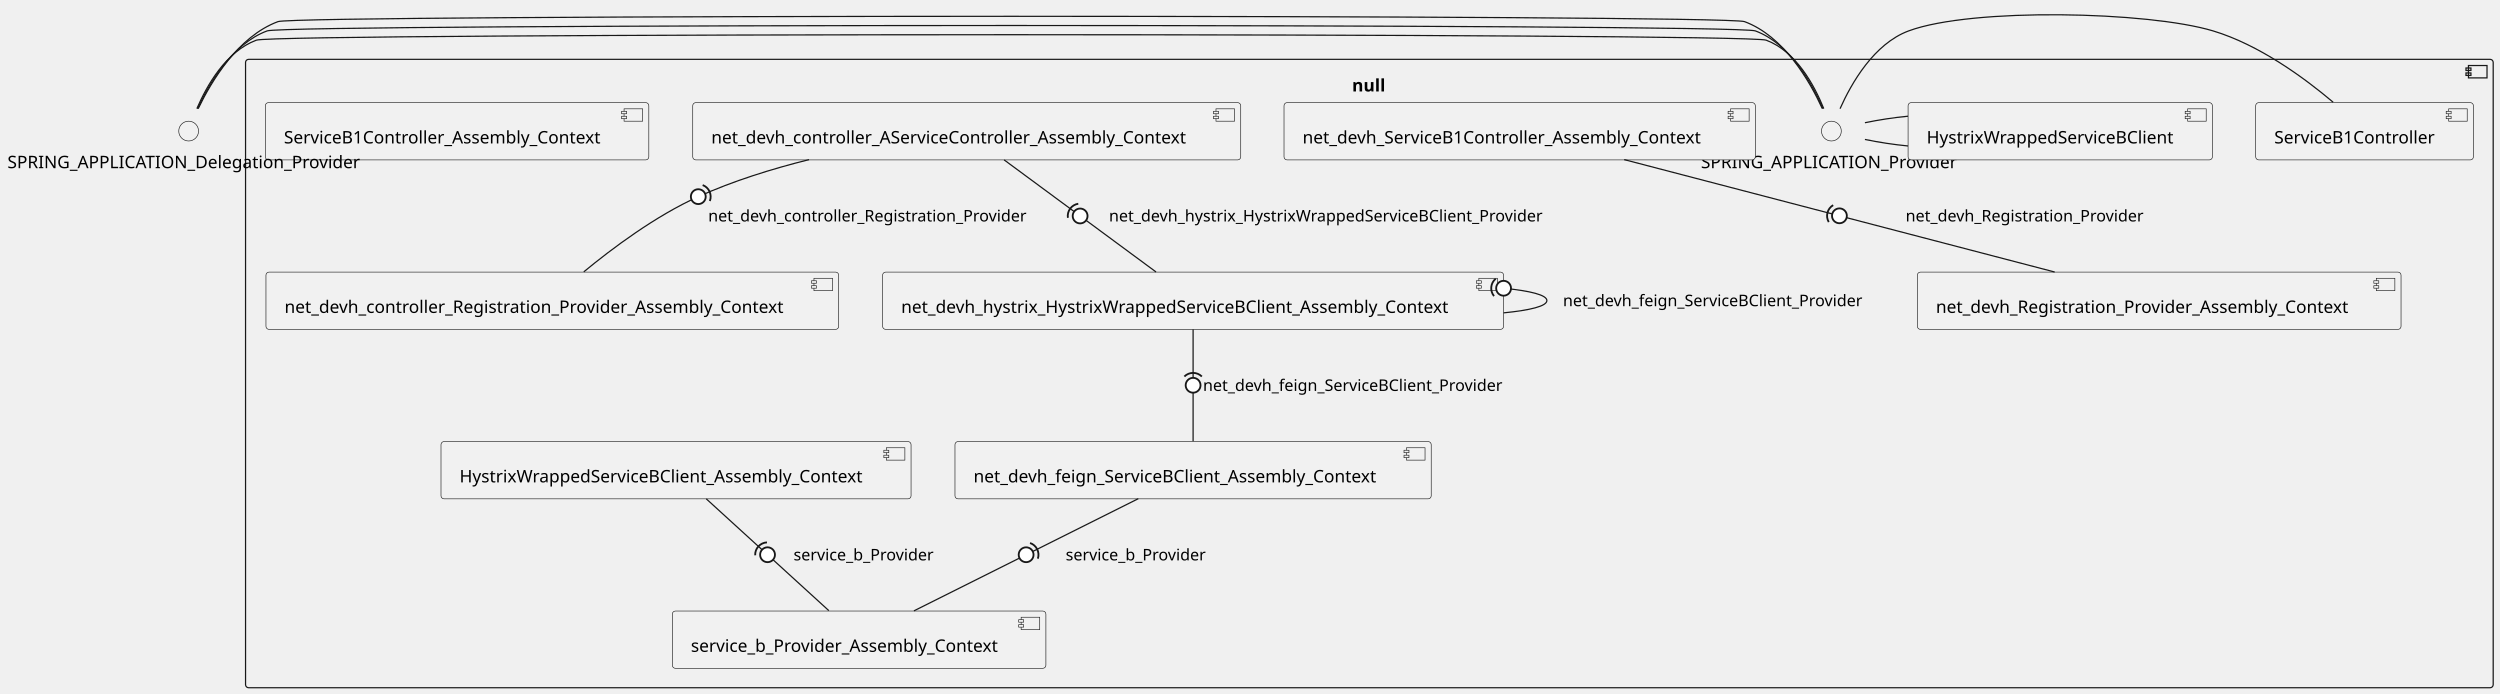
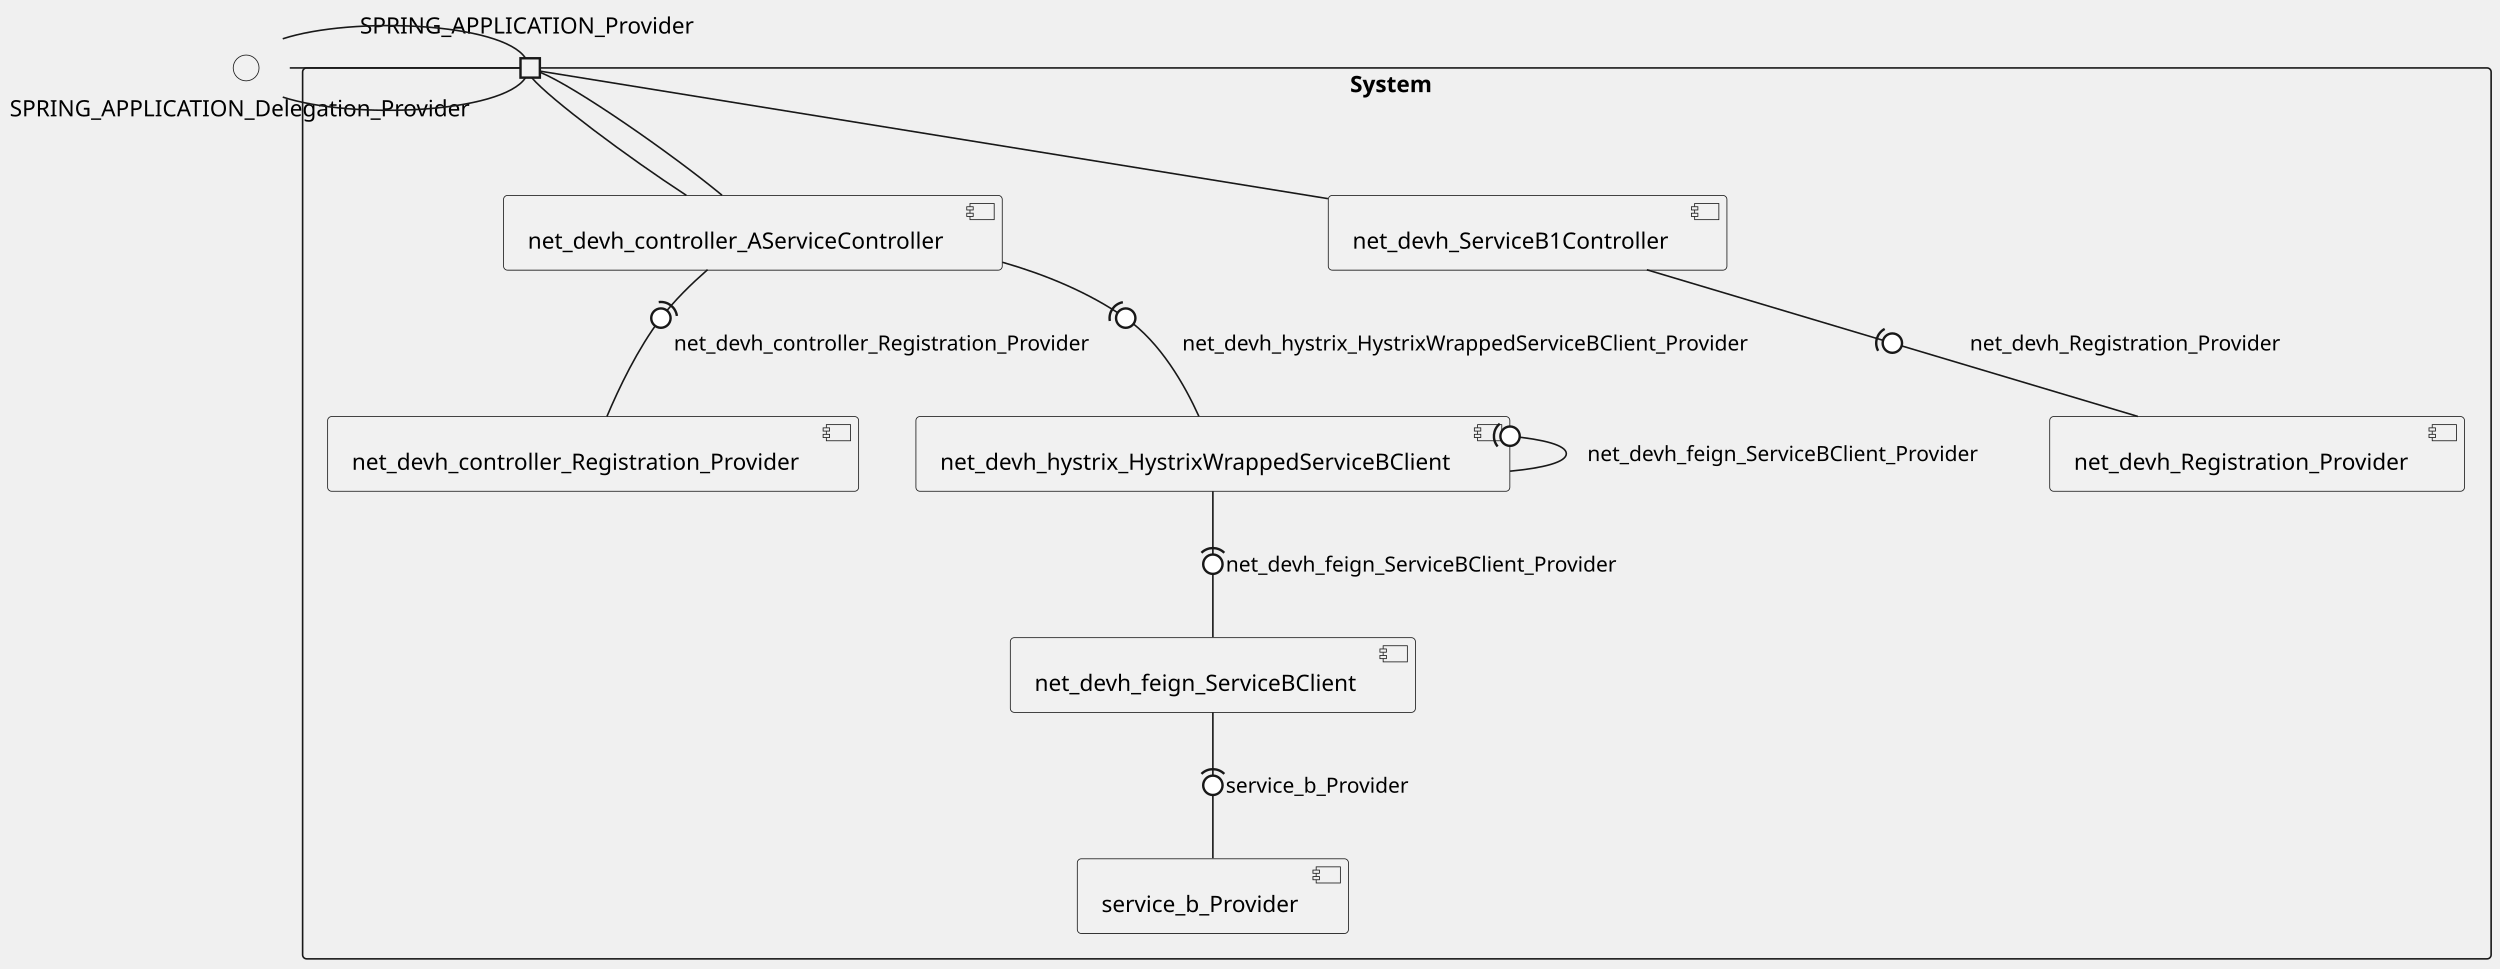
- <svg xmlns="http://www.w3.org/2000/svg" xmlns:xlink="http://www.w3.org/1999/xlink" contentStyleType="text/css" height="561px" preserveAspectRatio="none" style="width:2021px;height:561px;background:#FFFFFF;" version="1.1" viewBox="0 0 2021 561" width="2021px" zoomAndPan="magnify">
+ <svg xmlns="http://www.w3.org/2000/svg" xmlns:xlink="http://www.w3.org/1999/xlink" contentStyleType="text/css" height="600px" preserveAspectRatio="none" style="width:1549px;height:600px;background:#FFFFFF;" version="1.1" viewBox="0 0 1549 600" width="1549px" zoomAndPan="magnify">
  <defs />
  <g>
-     <g id="cluster_null">
-       <rect fill="none" height="508" rx="2.5" ry="2.5" style="stroke:#181818;stroke-width:1.0;" width="1817" x="198.5" y="47.97" />
-       <rect fill="none" height="10" style="stroke:#181818;stroke-width:1.0;" width="15" x="1995.5" y="52.97" />
-       <rect fill="none" height="2" style="stroke:#181818;stroke-width:1.0;" width="4" x="1993.5" y="54.97" />
-       <rect fill="none" height="2" style="stroke:#181818;stroke-width:1.0;" width="4" x="1993.5" y="58.97" />
-       <text fill="#000000" font-family="sans-serif" font-size="14" font-weight="bold" lengthAdjust="spacing" textLength="28" x="1093" y="73.965">null</text>
+     <g id="cluster_System">
+       <rect fill="none" height="552" rx="2.5" ry="2.5" style="stroke:#181818;stroke-width:1.0;" width="1356" x="187.5" y="42.099" />
+       <text fill="#000000" font-family="sans-serif" font-size="14" font-weight="bold" lengthAdjust="spacing" textLength="58" x="836.5" y="57.094">System</text>
    </g>
-     <g id="elem_SPRING_APPLICATION_Provider">
-       <ellipse cx="1480.5" cy="105.97" fill="#F1F1F1" rx="8" ry="8" style="stroke:#181818;stroke-width:0.5;" />
-       <text fill="#000000" font-family="sans-serif" font-size="14" lengthAdjust="spacing" textLength="211" x="1375" y="135.965">SPRING_APPLICATION_Provider</text>
-     </g>
-     <g id="elem_ServiceB1Controller">
-       <rect fill="#F1F1F1" height="46.297" rx="2.5" ry="2.5" style="stroke:#181818;stroke-width:0.5;" width="176" x="1823.5" y="82.97" />
-       <rect fill="#F1F1F1" height="10" style="stroke:#181818;stroke-width:0.5;" width="15" x="1979.5" y="87.97" />
-       <rect fill="#F1F1F1" height="2" style="stroke:#181818;stroke-width:0.5;" width="4" x="1977.5" y="89.97" />
-       <rect fill="#F1F1F1" height="2" style="stroke:#181818;stroke-width:0.5;" width="4" x="1977.5" y="93.97" />
-       <text fill="#000000" font-family="sans-serif" font-size="14" lengthAdjust="spacing" textLength="136" x="1838.5" y="115.965">ServiceB1Controller</text>
-     </g>
-     <g id="elem_HystrixWrappedServiceBClient">
-       <rect fill="#F1F1F1" height="46.297" rx="2.5" ry="2.5" style="stroke:#181818;stroke-width:0.5;" width="246" x="1542.5" y="82.97" />
-       <rect fill="#F1F1F1" height="10" style="stroke:#181818;stroke-width:0.5;" width="15" x="1768.5" y="87.97" />
-       <rect fill="#F1F1F1" height="2" style="stroke:#181818;stroke-width:0.5;" width="4" x="1766.5" y="89.97" />
-       <rect fill="#F1F1F1" height="2" style="stroke:#181818;stroke-width:0.5;" width="4" x="1766.5" y="93.97" />
-       <text fill="#000000" font-family="sans-serif" font-size="14" lengthAdjust="spacing" textLength="206" x="1557.5" y="115.965">HystrixWrappedServiceBClient</text>
-     </g>
-     <g id="elem_net_devh_ServiceB1Controller_Assembly_Context">
-       <a href="yidongnan-spring-cloud-netflix-example.repository#_3QX2WLw4Ee6bT80UVZXLJg" target="_top" title="yidongnan-spring-cloud-netflix-example.repository#_3QX2WLw4Ee6bT80UVZXLJg" xlink:actuate="onRequest" xlink:href="yidongnan-spring-cloud-netflix-example.repository#_3QX2WLw4Ee6bT80UVZXLJg" xlink:show="new" xlink:title="yidongnan-spring-cloud-netflix-example.repository#_3QX2WLw4Ee6bT80UVZXLJg" xlink:type="simple">
-         <rect fill="#F1F1F1" height="46.297" rx="2.5" ry="2.5" style="stroke:#181818;stroke-width:0.5;" width="381" x="1038" y="82.97" />
-         <rect fill="#F1F1F1" height="10" style="stroke:#181818;stroke-width:0.5;" width="15" x="1399" y="87.97" />
-         <rect fill="#F1F1F1" height="2" style="stroke:#181818;stroke-width:0.5;" width="4" x="1397" y="89.97" />
-         <rect fill="#F1F1F1" height="2" style="stroke:#181818;stroke-width:0.5;" width="4" x="1397" y="93.97" />
-         <text fill="#000000" font-family="sans-serif" font-size="14" lengthAdjust="spacing" textLength="341" x="1053" y="115.965">net_devh_ServiceB1Controller_Assembly_Context</text>
+     <g id="elem_net_devh_Registration_Provider">
+       <a href="yidongnan-spring-cloud-netflix-example.repository#_oHivgsApEe6ifLIxQynCbQ" target="_top" title="yidongnan-spring-cloud-netflix-example.repository#_oHivgsApEe6ifLIxQynCbQ" xlink:actuate="onRequest" xlink:href="yidongnan-spring-cloud-netflix-example.repository#_oHivgsApEe6ifLIxQynCbQ" xlink:show="new" xlink:title="yidongnan-spring-cloud-netflix-example.repository#_oHivgsApEe6ifLIxQynCbQ" xlink:type="simple">
+         <rect fill="#F1F1F1" height="46.297" rx="2.5" ry="2.5" style="stroke:#181818;stroke-width:0.5;" width="257" x="1270" y="258.099" />
+         <rect fill="#F1F1F1" height="10" style="stroke:#181818;stroke-width:0.5;" width="15" x="1507" y="263.099" />
+         <rect fill="#F1F1F1" height="2" style="stroke:#181818;stroke-width:0.5;" width="4" x="1505" y="265.099" />
+         <rect fill="#F1F1F1" height="2" style="stroke:#181818;stroke-width:0.5;" width="4" x="1505" y="269.099" />
+         <text fill="#000000" font-family="sans-serif" font-size="14" lengthAdjust="spacing" textLength="217" x="1285" y="291.094">net_devh_Registration_Provider</text>
      </a>
    </g>
-     <g id="elem_net_devh_Registration_Provider_Assembly_Context">
-       <a href="yidongnan-spring-cloud-netflix-example.repository#_3QX2WLw4Ee6bT80UVZXLJg" target="_top" title="yidongnan-spring-cloud-netflix-example.repository#_3QX2WLw4Ee6bT80UVZXLJg" xlink:actuate="onRequest" xlink:href="yidongnan-spring-cloud-netflix-example.repository#_3QX2WLw4Ee6bT80UVZXLJg" xlink:show="new" xlink:title="yidongnan-spring-cloud-netflix-example.repository#_3QX2WLw4Ee6bT80UVZXLJg" xlink:type="simple">
-         <rect fill="#F1F1F1" height="46.297" rx="2.5" ry="2.5" style="stroke:#181818;stroke-width:0.5;" width="391" x="1550" y="219.97" />
-         <rect fill="#F1F1F1" height="10" style="stroke:#181818;stroke-width:0.5;" width="15" x="1921" y="224.97" />
-         <rect fill="#F1F1F1" height="2" style="stroke:#181818;stroke-width:0.5;" width="4" x="1919" y="226.97" />
-         <rect fill="#F1F1F1" height="2" style="stroke:#181818;stroke-width:0.5;" width="4" x="1919" y="230.97" />
-         <text fill="#000000" font-family="sans-serif" font-size="14" lengthAdjust="spacing" textLength="351" x="1565" y="252.965">net_devh_Registration_Provider_Assembly_Context</text>
+     <g id="elem_net_devh_ServiceB1Controller">
+       <a href="yidongnan-spring-cloud-netflix-example.repository#_oHivgsApEe6ifLIxQynCbQ" target="_top" title="yidongnan-spring-cloud-netflix-example.repository#_oHivgsApEe6ifLIxQynCbQ" xlink:actuate="onRequest" xlink:href="yidongnan-spring-cloud-netflix-example.repository#_oHivgsApEe6ifLIxQynCbQ" xlink:show="new" xlink:title="yidongnan-spring-cloud-netflix-example.repository#_oHivgsApEe6ifLIxQynCbQ" xlink:type="simple">
+         <rect fill="#F1F1F1" height="46.297" rx="2.5" ry="2.5" style="stroke:#181818;stroke-width:0.5;" width="247" x="823" y="121.099" />
+         <rect fill="#F1F1F1" height="10" style="stroke:#181818;stroke-width:0.5;" width="15" x="1050" y="126.099" />
+         <rect fill="#F1F1F1" height="2" style="stroke:#181818;stroke-width:0.5;" width="4" x="1048" y="128.099" />
+         <rect fill="#F1F1F1" height="2" style="stroke:#181818;stroke-width:0.5;" width="4" x="1048" y="132.099" />
+         <text fill="#000000" font-family="sans-serif" font-size="14" lengthAdjust="spacing" textLength="207" x="838" y="154.094">net_devh_ServiceB1Controller</text>
      </a>
    </g>
-     <g id="elem_net_devh_controller_AServiceController_Assembly_Context">
-       <a href="yidongnan-spring-cloud-netflix-example.repository#_3QX2WLw4Ee6bT80UVZXLJg" target="_top" title="yidongnan-spring-cloud-netflix-example.repository#_3QX2WLw4Ee6bT80UVZXLJg" xlink:actuate="onRequest" xlink:href="yidongnan-spring-cloud-netflix-example.repository#_3QX2WLw4Ee6bT80UVZXLJg" xlink:show="new" xlink:title="yidongnan-spring-cloud-netflix-example.repository#_3QX2WLw4Ee6bT80UVZXLJg" xlink:type="simple">
-         <rect fill="#F1F1F1" height="46.297" rx="2.5" ry="2.5" style="stroke:#181818;stroke-width:0.5;" width="443" x="560" y="82.97" />
-         <rect fill="#F1F1F1" height="10" style="stroke:#181818;stroke-width:0.5;" width="15" x="983" y="87.97" />
-         <rect fill="#F1F1F1" height="2" style="stroke:#181818;stroke-width:0.5;" width="4" x="981" y="89.97" />
-         <rect fill="#F1F1F1" height="2" style="stroke:#181818;stroke-width:0.5;" width="4" x="981" y="93.97" />
-         <text fill="#000000" font-family="sans-serif" font-size="14" lengthAdjust="spacing" textLength="403" x="575" y="115.965">net_devh_controller_AServiceController_Assembly_Context</text>
+     <g id="elem_net_devh_controller_AServiceController">
+       <a href="yidongnan-spring-cloud-netflix-example.repository#_oHivgsApEe6ifLIxQynCbQ" target="_top" title="yidongnan-spring-cloud-netflix-example.repository#_oHivgsApEe6ifLIxQynCbQ" xlink:actuate="onRequest" xlink:href="yidongnan-spring-cloud-netflix-example.repository#_oHivgsApEe6ifLIxQynCbQ" xlink:show="new" xlink:title="yidongnan-spring-cloud-netflix-example.repository#_oHivgsApEe6ifLIxQynCbQ" xlink:type="simple">
+         <rect fill="#F1F1F1" height="46.297" rx="2.5" ry="2.5" style="stroke:#181818;stroke-width:0.5;" width="309" x="312" y="121.099" />
+         <rect fill="#F1F1F1" height="10" style="stroke:#181818;stroke-width:0.5;" width="15" x="601" y="126.099" />
+         <rect fill="#F1F1F1" height="2" style="stroke:#181818;stroke-width:0.5;" width="4" x="599" y="128.099" />
+         <rect fill="#F1F1F1" height="2" style="stroke:#181818;stroke-width:0.5;" width="4" x="599" y="132.099" />
+         <text fill="#000000" font-family="sans-serif" font-size="14" lengthAdjust="spacing" textLength="269" x="327" y="154.094">net_devh_controller_AServiceController</text>
      </a>
    </g>
-     <g id="elem_net_devh_controller_Registration_Provider_Assembly_Context">
-       <a href="yidongnan-spring-cloud-netflix-example.repository#_3QX2WLw4Ee6bT80UVZXLJg" target="_top" title="yidongnan-spring-cloud-netflix-example.repository#_3QX2WLw4Ee6bT80UVZXLJg" xlink:actuate="onRequest" xlink:href="yidongnan-spring-cloud-netflix-example.repository#_3QX2WLw4Ee6bT80UVZXLJg" xlink:show="new" xlink:title="yidongnan-spring-cloud-netflix-example.repository#_3QX2WLw4Ee6bT80UVZXLJg" xlink:type="simple">
-         <rect fill="#F1F1F1" height="46.297" rx="2.5" ry="2.5" style="stroke:#181818;stroke-width:0.5;" width="463" x="215" y="219.97" />
-         <rect fill="#F1F1F1" height="10" style="stroke:#181818;stroke-width:0.5;" width="15" x="658" y="224.97" />
-         <rect fill="#F1F1F1" height="2" style="stroke:#181818;stroke-width:0.5;" width="4" x="656" y="226.97" />
-         <rect fill="#F1F1F1" height="2" style="stroke:#181818;stroke-width:0.5;" width="4" x="656" y="230.97" />
-         <text fill="#000000" font-family="sans-serif" font-size="14" lengthAdjust="spacing" textLength="423" x="230" y="252.965">net_devh_controller_Registration_Provider_Assembly_Context</text>
+     <g id="elem_net_devh_controller_Registration_Provider">
+       <a href="yidongnan-spring-cloud-netflix-example.repository#_oHivgsApEe6ifLIxQynCbQ" target="_top" title="yidongnan-spring-cloud-netflix-example.repository#_oHivgsApEe6ifLIxQynCbQ" xlink:actuate="onRequest" xlink:href="yidongnan-spring-cloud-netflix-example.repository#_oHivgsApEe6ifLIxQynCbQ" xlink:show="new" xlink:title="yidongnan-spring-cloud-netflix-example.repository#_oHivgsApEe6ifLIxQynCbQ" xlink:type="simple">
+         <rect fill="#F1F1F1" height="46.297" rx="2.5" ry="2.5" style="stroke:#181818;stroke-width:0.5;" width="329" x="203" y="258.099" />
+         <rect fill="#F1F1F1" height="10" style="stroke:#181818;stroke-width:0.5;" width="15" x="512" y="263.099" />
+         <rect fill="#F1F1F1" height="2" style="stroke:#181818;stroke-width:0.5;" width="4" x="510" y="265.099" />
+         <rect fill="#F1F1F1" height="2" style="stroke:#181818;stroke-width:0.5;" width="4" x="510" y="269.099" />
+         <text fill="#000000" font-family="sans-serif" font-size="14" lengthAdjust="spacing" textLength="289" x="218" y="291.094">net_devh_controller_Registration_Provider</text>
      </a>
    </g>
-     <g id="elem_net_devh_hystrix_HystrixWrappedServiceBClient_Assembly_Context">
-       <a href="yidongnan-spring-cloud-netflix-example.repository#_3QX2WLw4Ee6bT80UVZXLJg" target="_top" title="yidongnan-spring-cloud-netflix-example.repository#_3QX2WLw4Ee6bT80UVZXLJg" xlink:actuate="onRequest" xlink:href="yidongnan-spring-cloud-netflix-example.repository#_3QX2WLw4Ee6bT80UVZXLJg" xlink:show="new" xlink:title="yidongnan-spring-cloud-netflix-example.repository#_3QX2WLw4Ee6bT80UVZXLJg" xlink:type="simple">
-         <rect fill="#F1F1F1" height="46.297" rx="2.5" ry="2.5" style="stroke:#181818;stroke-width:0.5;" width="502" x="713.5" y="219.97" />
-         <rect fill="#F1F1F1" height="10" style="stroke:#181818;stroke-width:0.5;" width="15" x="1195.5" y="224.97" />
-         <rect fill="#F1F1F1" height="2" style="stroke:#181818;stroke-width:0.5;" width="4" x="1193.5" y="226.97" />
-         <rect fill="#F1F1F1" height="2" style="stroke:#181818;stroke-width:0.5;" width="4" x="1193.5" y="230.97" />
-         <text fill="#000000" font-family="sans-serif" font-size="14" lengthAdjust="spacing" textLength="462" x="728.5" y="252.965">net_devh_hystrix_HystrixWrappedServiceBClient_Assembly_Context</text>
+     <g id="elem_net_devh_feign_ServiceBClient">
+       <a href="yidongnan-spring-cloud-netflix-example.repository#_oHivgsApEe6ifLIxQynCbQ" target="_top" title="yidongnan-spring-cloud-netflix-example.repository#_oHivgsApEe6ifLIxQynCbQ" xlink:actuate="onRequest" xlink:href="yidongnan-spring-cloud-netflix-example.repository#_oHivgsApEe6ifLIxQynCbQ" xlink:show="new" xlink:title="yidongnan-spring-cloud-netflix-example.repository#_oHivgsApEe6ifLIxQynCbQ" xlink:type="simple">
+         <rect fill="#F1F1F1" height="46.297" rx="2.5" ry="2.5" style="stroke:#181818;stroke-width:0.5;" width="251" x="626" y="395.099" />
+         <rect fill="#F1F1F1" height="10" style="stroke:#181818;stroke-width:0.5;" width="15" x="857" y="400.099" />
+         <rect fill="#F1F1F1" height="2" style="stroke:#181818;stroke-width:0.5;" width="4" x="855" y="402.099" />
+         <rect fill="#F1F1F1" height="2" style="stroke:#181818;stroke-width:0.5;" width="4" x="855" y="406.099" />
+         <text fill="#000000" font-family="sans-serif" font-size="14" lengthAdjust="spacing" textLength="211" x="641" y="428.094">net_devh_feign_ServiceBClient</text>
      </a>
    </g>
-     <g id="elem_net_devh_feign_ServiceBClient_Assembly_Context">
-       <a href="yidongnan-spring-cloud-netflix-example.repository#_3QX2WLw4Ee6bT80UVZXLJg" target="_top" title="yidongnan-spring-cloud-netflix-example.repository#_3QX2WLw4Ee6bT80UVZXLJg" xlink:actuate="onRequest" xlink:href="yidongnan-spring-cloud-netflix-example.repository#_3QX2WLw4Ee6bT80UVZXLJg" xlink:show="new" xlink:title="yidongnan-spring-cloud-netflix-example.repository#_3QX2WLw4Ee6bT80UVZXLJg" xlink:type="simple">
-         <rect fill="#F1F1F1" height="46.297" rx="2.5" ry="2.5" style="stroke:#181818;stroke-width:0.5;" width="385" x="772" y="356.97" />
-         <rect fill="#F1F1F1" height="10" style="stroke:#181818;stroke-width:0.5;" width="15" x="1137" y="361.97" />
-         <rect fill="#F1F1F1" height="2" style="stroke:#181818;stroke-width:0.5;" width="4" x="1135" y="363.97" />
-         <rect fill="#F1F1F1" height="2" style="stroke:#181818;stroke-width:0.5;" width="4" x="1135" y="367.97" />
-         <text fill="#000000" font-family="sans-serif" font-size="14" lengthAdjust="spacing" textLength="345" x="787" y="389.965">net_devh_feign_ServiceBClient_Assembly_Context</text>
+     <g id="elem_net_devh_hystrix_HystrixWrappedServiceBClient">
+       <a href="yidongnan-spring-cloud-netflix-example.repository#_oHivgsApEe6ifLIxQynCbQ" target="_top" title="yidongnan-spring-cloud-netflix-example.repository#_oHivgsApEe6ifLIxQynCbQ" xlink:actuate="onRequest" xlink:href="yidongnan-spring-cloud-netflix-example.repository#_oHivgsApEe6ifLIxQynCbQ" xlink:show="new" xlink:title="yidongnan-spring-cloud-netflix-example.repository#_oHivgsApEe6ifLIxQynCbQ" xlink:type="simple">
+         <rect fill="#F1F1F1" height="46.297" rx="2.5" ry="2.5" style="stroke:#181818;stroke-width:0.5;" width="368" x="567.5" y="258.099" />
+         <rect fill="#F1F1F1" height="10" style="stroke:#181818;stroke-width:0.5;" width="15" x="915.5" y="263.099" />
+         <rect fill="#F1F1F1" height="2" style="stroke:#181818;stroke-width:0.5;" width="4" x="913.5" y="265.099" />
+         <rect fill="#F1F1F1" height="2" style="stroke:#181818;stroke-width:0.5;" width="4" x="913.5" y="269.099" />
+         <text fill="#000000" font-family="sans-serif" font-size="14" lengthAdjust="spacing" textLength="328" x="582.5" y="291.094">net_devh_hystrix_HystrixWrappedServiceBClient</text>
      </a>
    </g>
-     <g id="elem_service_b_Provider_Assembly_Context">
-       <a href="yidongnan-spring-cloud-netflix-example.repository#_3QX2WLw4Ee6bT80UVZXLJg" target="_top" title="yidongnan-spring-cloud-netflix-example.repository#_3QX2WLw4Ee6bT80UVZXLJg" xlink:actuate="onRequest" xlink:href="yidongnan-spring-cloud-netflix-example.repository#_3QX2WLw4Ee6bT80UVZXLJg" xlink:show="new" xlink:title="yidongnan-spring-cloud-netflix-example.repository#_3QX2WLw4Ee6bT80UVZXLJg" xlink:type="simple">
-         <rect fill="#F1F1F1" height="46.297" rx="2.5" ry="2.5" style="stroke:#181818;stroke-width:0.5;" width="302" x="543.5" y="493.97" />
-         <rect fill="#F1F1F1" height="10" style="stroke:#181818;stroke-width:0.5;" width="15" x="825.5" y="498.97" />
-         <rect fill="#F1F1F1" height="2" style="stroke:#181818;stroke-width:0.5;" width="4" x="823.5" y="500.97" />
-         <rect fill="#F1F1F1" height="2" style="stroke:#181818;stroke-width:0.5;" width="4" x="823.5" y="504.97" />
-         <text fill="#000000" font-family="sans-serif" font-size="14" lengthAdjust="spacing" textLength="262" x="558.5" y="526.965">service_b_Provider_Assembly_Context</text>
+     <g id="elem_service_b_Provider">
+       <a href="yidongnan-spring-cloud-netflix-example.repository#_oHivgsApEe6ifLIxQynCbQ" target="_top" title="yidongnan-spring-cloud-netflix-example.repository#_oHivgsApEe6ifLIxQynCbQ" xlink:actuate="onRequest" xlink:href="yidongnan-spring-cloud-netflix-example.repository#_oHivgsApEe6ifLIxQynCbQ" xlink:show="new" xlink:title="yidongnan-spring-cloud-netflix-example.repository#_oHivgsApEe6ifLIxQynCbQ" xlink:type="simple">
+         <rect fill="#F1F1F1" height="46.297" rx="2.5" ry="2.5" style="stroke:#181818;stroke-width:0.5;" width="168" x="667.5" y="532.099" />
+         <rect fill="#F1F1F1" height="10" style="stroke:#181818;stroke-width:0.5;" width="15" x="815.5" y="537.099" />
+         <rect fill="#F1F1F1" height="2" style="stroke:#181818;stroke-width:0.5;" width="4" x="813.5" y="539.099" />
+         <rect fill="#F1F1F1" height="2" style="stroke:#181818;stroke-width:0.5;" width="4" x="813.5" y="543.099" />
+         <text fill="#000000" font-family="sans-serif" font-size="14" lengthAdjust="spacing" textLength="128" x="682.5" y="565.094">service_b_Provider</text>
      </a>
    </g>
-     <g id="elem_HystrixWrappedServiceBClient_Assembly_Context">
-       <a href="yidongnan-spring-cloud-netflix-example.repository#_3QX2WLw4Ee6bT80UVZXLJg" target="_top" title="yidongnan-spring-cloud-netflix-example.repository#_3QX2WLw4Ee6bT80UVZXLJg" xlink:actuate="onRequest" xlink:href="yidongnan-spring-cloud-netflix-example.repository#_3QX2WLw4Ee6bT80UVZXLJg" xlink:show="new" xlink:title="yidongnan-spring-cloud-netflix-example.repository#_3QX2WLw4Ee6bT80UVZXLJg" xlink:type="simple">
-         <rect fill="#F1F1F1" height="46.297" rx="2.5" ry="2.5" style="stroke:#181818;stroke-width:0.5;" width="380" x="356.5" y="356.97" />
-         <rect fill="#F1F1F1" height="10" style="stroke:#181818;stroke-width:0.5;" width="15" x="716.5" y="361.97" />
-         <rect fill="#F1F1F1" height="2" style="stroke:#181818;stroke-width:0.5;" width="4" x="714.5" y="363.97" />
-         <rect fill="#F1F1F1" height="2" style="stroke:#181818;stroke-width:0.5;" width="4" x="714.5" y="367.97" />
-         <text fill="#000000" font-family="sans-serif" font-size="14" lengthAdjust="spacing" textLength="340" x="371.5" y="389.965">HystrixWrappedServiceBClient_Assembly_Context</text>
-       </a>
-     </g>
-     <g id="elem_ServiceB1Controller_Assembly_Context">
-       <a href="yidongnan-spring-cloud-netflix-example.repository#_3QX2WLw4Ee6bT80UVZXLJg" target="_top" title="yidongnan-spring-cloud-netflix-example.repository#_3QX2WLw4Ee6bT80UVZXLJg" xlink:actuate="onRequest" xlink:href="yidongnan-spring-cloud-netflix-example.repository#_3QX2WLw4Ee6bT80UVZXLJg" xlink:show="new" xlink:title="yidongnan-spring-cloud-netflix-example.repository#_3QX2WLw4Ee6bT80UVZXLJg" xlink:type="simple">
-         <rect fill="#F1F1F1" height="46.297" rx="2.5" ry="2.5" style="stroke:#181818;stroke-width:0.5;" width="310" x="214.5" y="82.97" />
-         <rect fill="#F1F1F1" height="10" style="stroke:#181818;stroke-width:0.5;" width="15" x="504.5" y="87.97" />
-         <rect fill="#F1F1F1" height="2" style="stroke:#181818;stroke-width:0.5;" width="4" x="502.5" y="89.97" />
-         <rect fill="#F1F1F1" height="2" style="stroke:#181818;stroke-width:0.5;" width="4" x="502.5" y="93.97" />
-         <text fill="#000000" font-family="sans-serif" font-size="14" lengthAdjust="spacing" textLength="270" x="229.5" y="115.965">ServiceB1Controller_Assembly_Context</text>
-       </a>
-     </g>
+     <text fill="#000000" font-family="sans-serif" font-size="14" lengthAdjust="spacing" textLength="211" x="223" y="20.797">SPRING_APPLICATION_Provider</text>
+     <rect fill="#F1F1F1" height="12" style="stroke:#181818;stroke-width:1.5;" width="12" x="322.5" y="36.099" />
    <g id="elem_SPRING_APPLICATION_Delegation_Provider">
-       <ellipse cx="152.5" cy="105.97" fill="#F1F1F1" rx="8" ry="8" style="stroke:#181818;stroke-width:0.5;" />
-       <text fill="#000000" font-family="sans-serif" font-size="14" lengthAdjust="spacing" textLength="293" x="6" y="135.965">SPRING_APPLICATION_Delegation_Provider</text>
+       <ellipse cx="152.5" cy="42.099" fill="#F1F1F1" rx="8" ry="8" style="stroke:#181818;stroke-width:0.5;" />
+       <text fill="#000000" font-family="sans-serif" font-size="14" lengthAdjust="spacing" textLength="293" x="6" y="72.094">SPRING_APPLICATION_Delegation_Provider</text>
    </g>
    <g id="link_SPRING_APPLICATION_Delegation_Provider_SPRING_APPLICATION_Provider">
-       <path d="M159.15,87.82 C167.19,69.14 182.78,41.52 207.25,32.47 C223.15,26.59 1411.85,26.59 1427.75,32.47 C1451.91,41.41 1466.76,69.06 1474.32,87.78 " fill="none" id="SPRING_APPLICATION_Delegation_Provider-SPRING_APPLICATION_Provider" style="stroke:#181818;stroke-width:1.0;" />
+       <path d="M175.19,60.159 C218.19,74.199 311.35,70.189 325.64,48.099 " fill="none" id="SPRING_APPLICATION_Delegation_Provider-SPRING_APPLICATION_Provider" style="stroke:#181818;stroke-width:1.0;" />
    </g>
    <g id="link_SPRING_APPLICATION_Delegation_Provider_SPRING_APPLICATION_Provider">
-       <path d="M159.7,87.89 C169.08,67.39 187.68,35.45 216,24.97 C231.67,19.17 1403.33,19.17 1419,24.97 C1446.99,35.32 1464.82,67.31 1473.72,87.85 " fill="none" id="SPRING_APPLICATION_Delegation_Provider-SPRING_APPLICATION_Provider-1" style="stroke:#181818;stroke-width:1.0;" />
+       <path d="M179.55,42.099 C221.45,42.099 301.27,42.099 322.31,42.099 " fill="none" id="SPRING_APPLICATION_Delegation_Provider-SPRING_APPLICATION_Provider-1" style="stroke:#181818;stroke-width:1.0;" />
    </g>
    <g id="link_SPRING_APPLICATION_Delegation_Provider_SPRING_APPLICATION_Provider">
-       <path d="M160.21,87.85 C170.89,65.61 192.57,29.38 224.75,17.47 C240.19,11.76 1394.81,11.76 1410.25,17.47 C1442.08,29.24 1462.97,65.52 1473.17,87.81 " fill="none" id="SPRING_APPLICATION_Delegation_Provider-SPRING_APPLICATION_Provider-2" style="stroke:#181818;stroke-width:1.0;" />
+       <path d="M175.19,24.039 C218.19,9.999 311.35,14.009 325.64,36.099 " fill="none" id="SPRING_APPLICATION_Delegation_Provider-SPRING_APPLICATION_Provider-2" style="stroke:#181818;stroke-width:1.0;" />
    </g>
-     <g id="link_SPRING_APPLICATION_Provider_ServiceB1Controller">
-       <path d="M1487.49,87.87 C1496.63,67.35 1514.85,35.38 1543,24.97 C1594.27,6 1736.65,9.23 1789,24.97 C1826.36,36.2 1862.82,62.94 1886.11,82.64 " fill="none" id="SPRING_APPLICATION_Provider-ServiceB1Controller" style="stroke:#181818;stroke-width:1.0;" />
+     <g id="link_SPRING_APPLICATION_Provider_net_devh_ServiceB1Controller">
+       <path d="M334.62,44.089 C379.21,51.309 657.24,96.289 822.78,123.079 " fill="none" id="SPRING_APPLICATION_Provider-net_devh_ServiceB1Controller" style="stroke:#181818;stroke-width:1.0;" />
    </g>
-     <g id="link_SPRING_APPLICATION_Provider_HystrixWrappedServiceBClient">
-       <path d="M1507.6,112.72 C1519.22,115.12 1530.83,116.88 1542.45,118 " fill="none" id="SPRING_APPLICATION_Provider-HystrixWrappedServiceBClient" style="stroke:#181818;stroke-width:1.0;" />
+     <g id="link_SPRING_APPLICATION_Provider_net_devh_controller_AServiceController">
+       <path d="M329.51,48.199 C340.83,61.409 388.9,97.389 425.3,121.059 " fill="none" id="SPRING_APPLICATION_Provider-net_devh_controller_AServiceController" style="stroke:#181818;stroke-width:1.0;" />
    </g>
-     <g id="link_SPRING_APPLICATION_Provider_HystrixWrappedServiceBClient">
-       <path d="M1507.6,99.22 C1519.22,96.82 1530.83,95.06 1542.45,93.94 " fill="none" id="SPRING_APPLICATION_Provider-HystrixWrappedServiceBClient-1" style="stroke:#181818;stroke-width:1.0;" />
+     <g id="link_SPRING_APPLICATION_Provider_net_devh_controller_AServiceController">
+       <path d="M334.78,44.839 C356.44,53.729 415.64,94.809 447.37,120.959 " fill="none" id="SPRING_APPLICATION_Provider-net_devh_controller_AServiceController-1" style="stroke:#181818;stroke-width:1.0;" />
    </g>
-     <g id="link_net_devh_ServiceB1Controller_Assembly_Context_net_devh_Registration_Provider_Assembly_Context">
-       <path d="M1313,129.04 C1409.06,154.12 1564.93,194.82 1660.99,219.9 " fill="none" id="net_devh_ServiceB1Controller_Assembly_Context-net_devh_Registration_Provider_Assembly_Context" style="stroke:#181818;stroke-width:1.0;" />
-       <text fill="#000000" font-family="sans-serif" font-size="13" lengthAdjust="spacing" textLength="201" x="1540.5" y="179.037">net_devh_Registration_Provider</text>
-       <path d="M1481.94,165.842 A10,10 0 0 0 1478.367 179.525" fill="none" style="stroke:#181818;stroke-width:1.5;" />
-       <ellipse cx="1486.995" cy="174.47" fill="#FFFFFF" rx="6" ry="6" style="stroke:#181818;stroke-width:1.5;" />
+     <g id="link_net_devh_ServiceB1Controller_net_devh_Registration_Provider">
+       <path d="M1020.38,167.169 C1104.36,192.249 1240.64,232.949 1324.62,258.029 " fill="none" id="net_devh_ServiceB1Controller-net_devh_Registration_Provider" style="stroke:#181818;stroke-width:1.0;" />
+       <text fill="#000000" font-family="sans-serif" font-size="13" lengthAdjust="spacing" textLength="201" x="1220.5" y="217.166">net_devh_Registration_Provider</text>
+       <path d="M1167.748,203.8 A10,10 0 0 0 1163.701 217.351" fill="none" style="stroke:#181818;stroke-width:1.5;" />
+       <ellipse cx="1172.5" cy="212.599" fill="#FFFFFF" rx="6" ry="6" style="stroke:#181818;stroke-width:1.5;" />
    </g>
-     <g id="link_net_devh_controller_AServiceController_Assembly_Context_net_devh_controller_Registration_Provider_Assembly_Context">
-       <path d="M654.03,129.04 C623.93,136.54 592.48,146.34 564.5,158.97 C529.8,174.64 494.71,200.96 471.92,219.76 " fill="none" id="net_devh_controller_AServiceController_Assembly_Context-net_devh_controller_Registration_Provider_Assembly_Context" style="stroke:#181818;stroke-width:1.0;" />
-       <text fill="#000000" font-family="sans-serif" font-size="13" lengthAdjust="spacing" textLength="268" x="572.5" y="179.037">net_devh_controller_Registration_Provider</text>
-       <path d="M573.854,162.506 A10,10 0 0 0 568.036 149.616" fill="none" style="stroke:#181818;stroke-width:1.5;" />
-       <ellipse cx="564.5" cy="158.97" fill="#FFFFFF" rx="6" ry="6" style="stroke:#181818;stroke-width:1.5;" />
+     <g id="link_net_devh_controller_AServiceController_net_devh_controller_Registration_Provider">
+       <path d="M438.41,167.099 C428.5,175.759 417.77,186.219 409.5,197.099 C395.14,215.999 383.42,240.559 376.05,258.049 " fill="none" id="net_devh_controller_AServiceController-net_devh_controller_Registration_Provider" style="stroke:#181818;stroke-width:1.0;" />
+       <text fill="#000000" font-family="sans-serif" font-size="13" lengthAdjust="spacing" textLength="268" x="417.5" y="217.166">net_devh_controller_Registration_Provider</text>
+       <path d="M419.408,195.748 A10,10 0 0 0 408.15 187.19" fill="none" style="stroke:#181818;stroke-width:1.5;" />
+       <ellipse cx="409.5" cy="197.099" fill="#FFFFFF" rx="6" ry="6" style="stroke:#181818;stroke-width:1.5;" />
    </g>
-     <g id="link_net_devh_hystrix_HystrixWrappedServiceBClient_Assembly_Context_net_devh_feign_ServiceBClient_Assembly_Context">
-       <path d="M964.5,266.26 C964.5,291.28 964.5,331.62 964.5,356.64 " fill="none" id="net_devh_hystrix_HystrixWrappedServiceBClient_Assembly_Context-net_devh_feign_ServiceBClient_Assembly_Context" style="stroke:#181818;stroke-width:1.0;" />
-       <text fill="#000000" font-family="sans-serif" font-size="13" lengthAdjust="spacing" textLength="255" x="972.5" y="316.037">net_devh_feign_ServiceBClient_Provider</text>
-       <path d="M971.571,304.379 A10,10 0 0 0 957.429 304.379" fill="none" style="stroke:#181818;stroke-width:1.5;" />
-       <ellipse cx="964.5" cy="311.45" fill="#FFFFFF" rx="6" ry="6" style="stroke:#181818;stroke-width:1.5;" />
+     <g id="link_net_devh_hystrix_HystrixWrappedServiceBClient_net_devh_feign_ServiceBClient">
+       <path d="M751.5,304.389 C751.5,329.409 751.5,369.749 751.5,394.769 " fill="none" id="net_devh_hystrix_HystrixWrappedServiceBClient-net_devh_feign_ServiceBClient" style="stroke:#181818;stroke-width:1.0;" />
+       <text fill="#000000" font-family="sans-serif" font-size="13" lengthAdjust="spacing" textLength="255" x="759.5" y="354.166">net_devh_feign_ServiceBClient_Provider</text>
+       <path d="M758.571,342.508 A10,10 0 0 0 744.429 342.508" fill="none" style="stroke:#181818;stroke-width:1.5;" />
+       <ellipse cx="751.5" cy="349.579" fill="#FFFFFF" rx="6" ry="6" style="stroke:#181818;stroke-width:1.5;" />
    </g>
-     <g id="link_net_devh_hystrix_HystrixWrappedServiceBClient_Assembly_Context_net_devh_hystrix_HystrixWrappedServiceBClient_Assembly_Context">
-       <path d="M1215.5,233.02 C1237.05,235.14 1250.5,238.45 1250.5,242.97 C1250.5,247.49 1237.05,250.8 1215.5,252.92 " fill="none" id="net_devh_hystrix_HystrixWrappedServiceBClient_Assembly_Context-net_devh_hystrix_HystrixWrappedServiceBClient_Assembly_Context" style="stroke:#181818;stroke-width:1.0;" />
-       <text fill="#000000" font-family="sans-serif" font-size="13" lengthAdjust="spacing" textLength="255" x="1263.5" y="247.537">net_devh_feign_ServiceBClient_Provider</text>
-       <path d="M1209.155,225.291 A10,10 0 0 0 1207.771 239.365" fill="none" style="stroke:#181818;stroke-width:1.5;" />
-       <ellipse cx="1215.5" cy="233.02" fill="#FFFFFF" rx="6" ry="6" style="stroke:#181818;stroke-width:1.5;" />
+     <g id="link_net_devh_hystrix_HystrixWrappedServiceBClient_net_devh_hystrix_HystrixWrappedServiceBClient">
+       <path d="M935.63,270.259 C956.77,272.269 970.5,275.889 970.5,281.099 C970.5,286.309 956.77,289.929 935.63,291.939 " fill="none" id="net_devh_hystrix_HystrixWrappedServiceBClient-net_devh_hystrix_HystrixWrappedServiceBClient" style="stroke:#181818;stroke-width:1.0;" />
+       <text fill="#000000" font-family="sans-serif" font-size="13" lengthAdjust="spacing" textLength="255" x="983.5" y="285.666">net_devh_feign_ServiceBClient_Provider</text>
+       <path d="M929.26,262.55 A10,10 0 0 0 927.921 276.629" fill="none" style="stroke:#181818;stroke-width:1.5;" />
+       <ellipse cx="935.63" cy="270.259" fill="#FFFFFF" rx="6" ry="6" style="stroke:#181818;stroke-width:1.5;" />
    </g>
-     <g id="link_net_devh_controller_AServiceController_Assembly_Context_net_devh_hystrix_HystrixWrappedServiceBClient_Assembly_Context">
-       <path d="M811.72,129.26 C845.73,154.35 900.64,194.86 934.54,219.87 " fill="none" id="net_devh_controller_AServiceController_Assembly_Context-net_devh_hystrix_HystrixWrappedServiceBClient_Assembly_Context" style="stroke:#181818;stroke-width:1.0;" />
-       <text fill="#000000" font-family="sans-serif" font-size="13" lengthAdjust="spacing" textLength="366" x="896.5" y="179.037">net_devh_hystrix_HystrixWrappedServiceBClient_Provider</text>
-       <path d="M871.679,164.707 A10,10 0 0 0 863.283 176.087" fill="none" style="stroke:#181818;stroke-width:1.5;" />
-       <ellipse cx="873.171" cy="174.595" fill="#FFFFFF" rx="6" ry="6" style="stroke:#181818;stroke-width:1.5;" />
+     <g id="link_net_devh_controller_AServiceController_net_devh_hystrix_HystrixWrappedServiceBClient">
+       <path d="M621.04,162.479 C648.09,170.229 674.8,181.319 697.5,197.099 C719.09,212.119 734.16,238.829 742.8,257.899 " fill="none" id="net_devh_controller_AServiceController-net_devh_hystrix_HystrixWrappedServiceBClient" style="stroke:#181818;stroke-width:1.0;" />
+       <text fill="#000000" font-family="sans-serif" font-size="13" lengthAdjust="spacing" textLength="366" x="732.5" y="217.166">net_devh_hystrix_HystrixWrappedServiceBClient_Provider</text>
+       <path d="M695.73,187.256 A10,10 0 0 0 687.658 198.869" fill="none" style="stroke:#181818;stroke-width:1.5;" />
+       <ellipse cx="697.5" cy="197.099" fill="#FFFFFF" rx="6" ry="6" style="stroke:#181818;stroke-width:1.5;" />
    </g>
-     <g id="link_net_devh_feign_ServiceBClient_Assembly_Context_service_b_Provider_Assembly_Context">
-       <path d="M920.22,403.11 C870.1,428.17 788.93,468.75 738.81,493.82 " fill="none" id="net_devh_feign_ServiceBClient_Assembly_Context-service_b_Provider_Assembly_Context" style="stroke:#181818;stroke-width:1.0;" />
-       <text fill="#000000" font-family="sans-serif" font-size="13" lengthAdjust="spacing" textLength="119" x="861.5" y="453.037">service_b_Provider</text>
-       <path d="M839.002,451.623 A10,10 0 0 0 832.677 438.974" fill="none" style="stroke:#181818;stroke-width:1.5;" />
-       <ellipse cx="829.515" cy="448.461" fill="#FFFFFF" rx="6" ry="6" style="stroke:#181818;stroke-width:1.5;" />
-     </g>
-     <g id="link_HystrixWrappedServiceBClient_Assembly_Context_service_b_Provider_Assembly_Context">
-       <path d="M570.94,403.26 C598.36,428.28 642.59,468.62 670.02,493.64 " fill="none" id="HystrixWrappedServiceBClient_Assembly_Context-service_b_Provider_Assembly_Context" style="stroke:#181818;stroke-width:1.0;" />
-       <text fill="#000000" font-family="sans-serif" font-size="13" lengthAdjust="spacing" textLength="119" x="641.5" y="453.037">service_b_Provider</text>
-       <path d="M620.017,438.461 A10,10 0 0 0 610.487 448.909" fill="none" style="stroke:#181818;stroke-width:1.5;" />
-       <ellipse cx="620.476" cy="448.45" fill="#FFFFFF" rx="6" ry="6" style="stroke:#181818;stroke-width:1.5;" />
+     <g id="link_net_devh_feign_ServiceBClient_service_b_Provider">
+       <path d="M751.5,441.389 C751.5,466.409 751.5,506.749 751.5,531.769 " fill="none" id="net_devh_feign_ServiceBClient-service_b_Provider" style="stroke:#181818;stroke-width:1.0;" />
+       <text fill="#000000" font-family="sans-serif" font-size="13" lengthAdjust="spacing" textLength="119" x="759.5" y="491.166">service_b_Provider</text>
+       <path d="M758.571,479.508 A10,10 0 0 0 744.429 479.508" fill="none" style="stroke:#181818;stroke-width:1.5;" />
+       <ellipse cx="751.5" cy="486.579" fill="#FFFFFF" rx="6" ry="6" style="stroke:#181818;stroke-width:1.5;" />
    </g>
  </g>
</svg>
